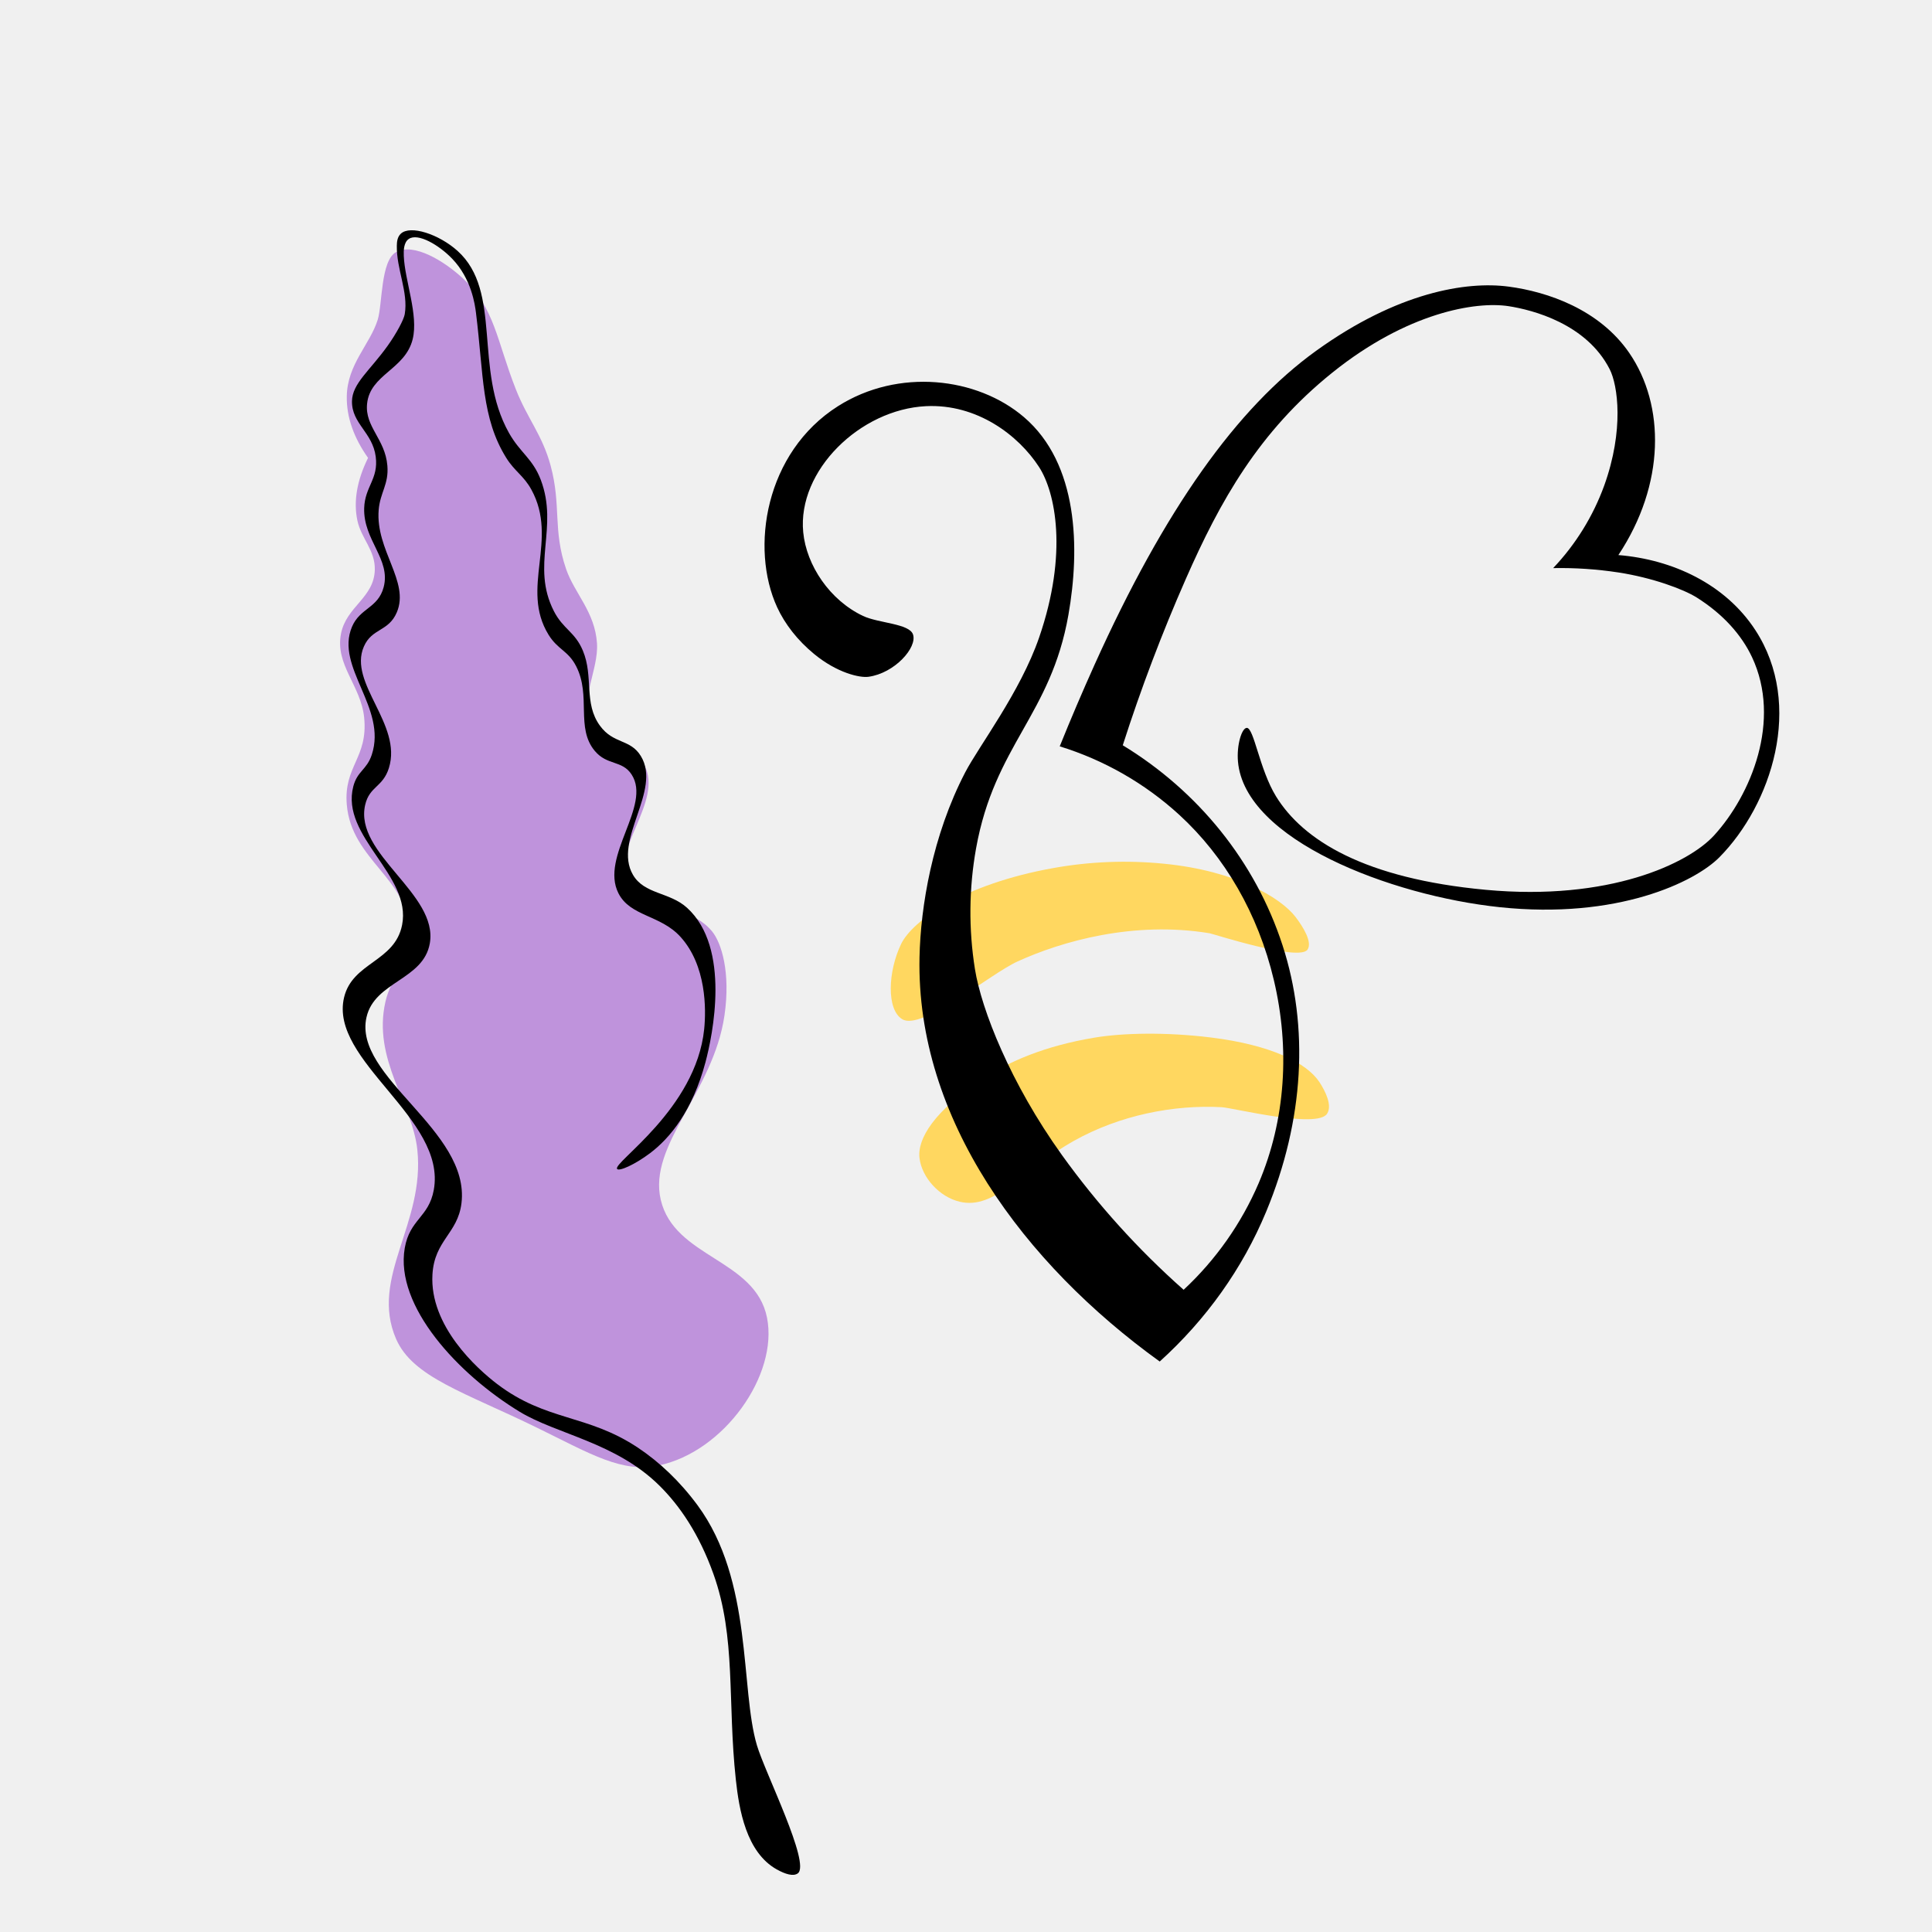
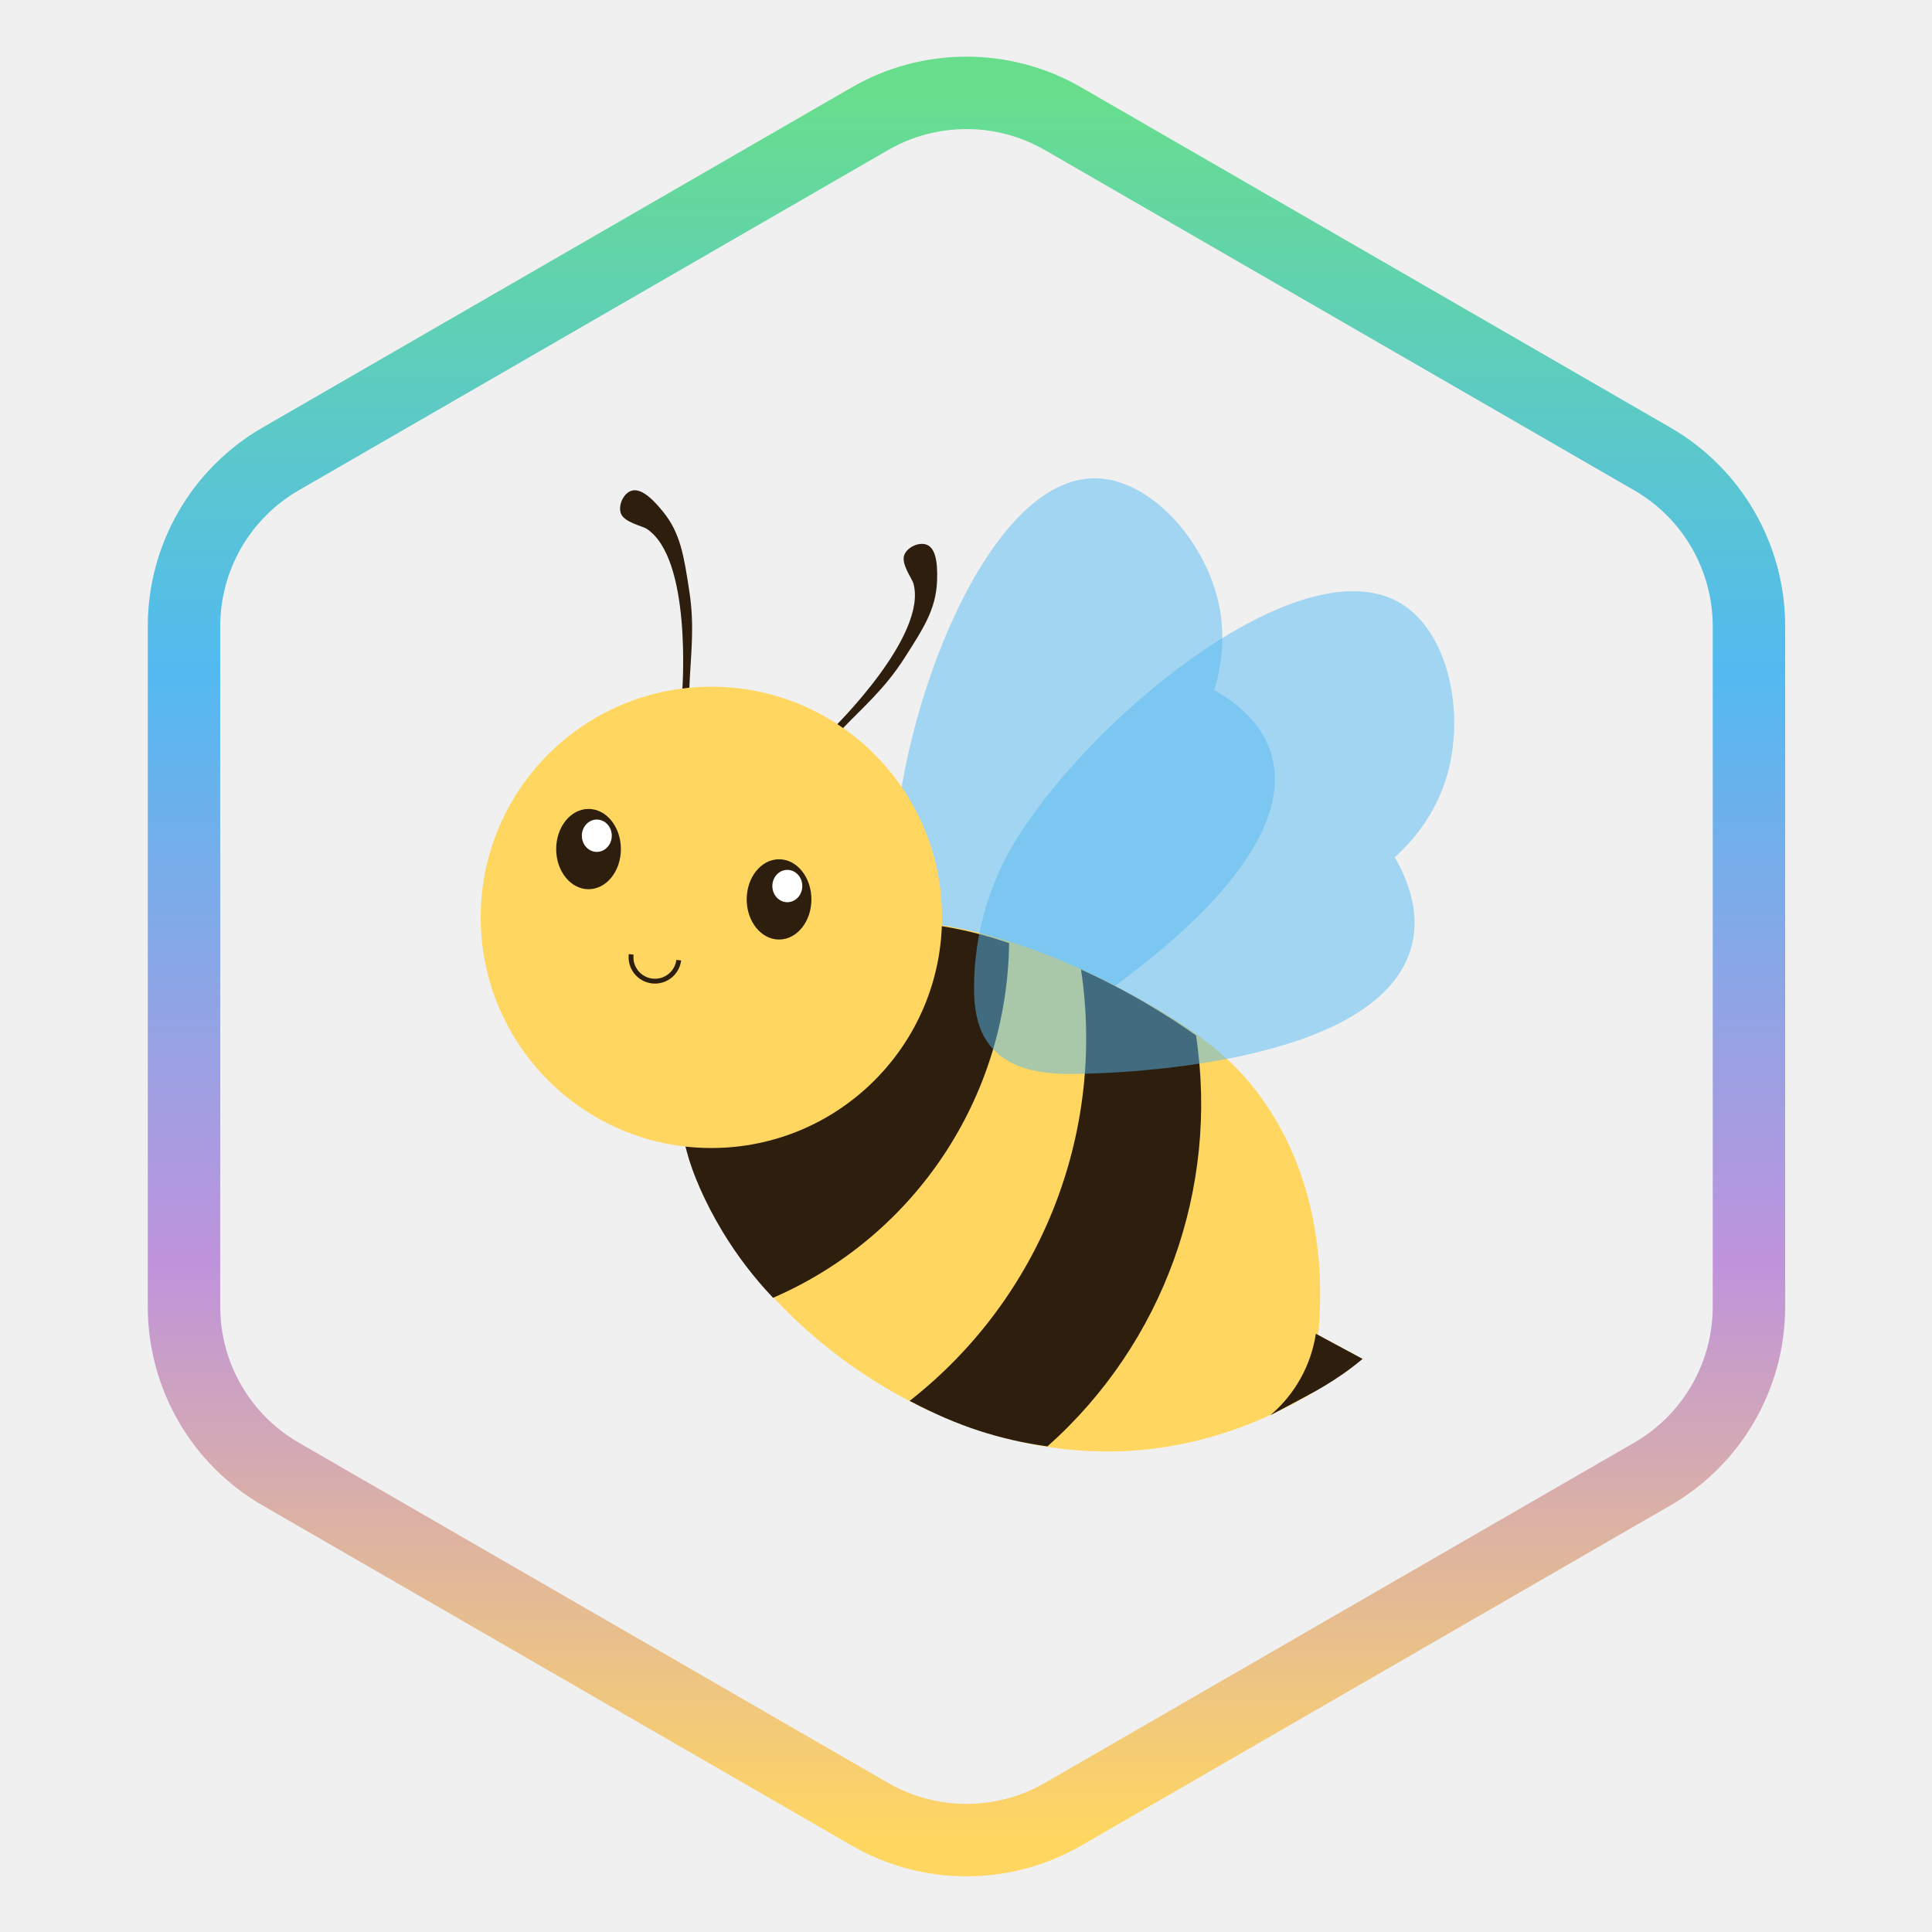
<svg xmlns="http://www.w3.org/2000/svg" id="Bee" width="250" height="250" viewBox="0 0 2000 2000">
  <defs>
    <style>
-       .cls-1 {
-         fill: #bf93dc;
+       .cls-1, .cls-7 {
+         fill: none;
      }

-       .cls-1, .cls-2, .cls-3 {
+       .cls-1 {
+         stroke-width: 75px;
+         stroke: url(#linear-gradient);
+       }
+ 
+       .cls-1, .cls-2, .cls-3, .cls-4, .cls-6, .cls-7 {
        fill-rule: evenodd;
      }

-       .cls-3 {
+       .cls-2 {
+         fill: #53baf1;
+         opacity: 0.5;
+       }
+ 
+       .cls-3, .cls-5 {
        fill: #ffd760;
      }
+ 
+       .cls-4 {
+         fill: #2e1e0e;
+       }
+ 
+       .cls-6 {
+         fill: #fff;
+       }
+ 
+       .cls-7 {
+         stroke: #2e1e0e;
+         stroke-width: 5px;
+       }
    </style>
+     <linearGradient id="linear-gradient" x1="1000.5" y1="1904.91" x2="1000.5" y2="96.125" gradientUnits="userSpaceOnUse">
+       <stop offset="0" stop-color="#ffd760" />
+       <stop offset="0.33" stop-color="#bf93dc" />
+       <stop offset="0.67" stop-color="#53baf1" />
+       <stop offset="1" stop-color="#68de8d" />
+     </linearGradient>
  </defs>
-   <path class="cls-1" d="M682,1517c-38.177,8.01-69.871-11.52-126-39-74.9-36.66-128.749-52.22-146-92-27.574-63.58,30.261-119.11,22-196-5.123-47.68-46.6-93.28-33-153,6.1-26.77,25.1-40.911,25-71-0.194-56.48-60.125-75.155-65-133-3.362-39.894,22.087-48.373,18-90-3.256-33.168-30.34-54.784-24-87,5.558-28.242,34.171-37.031,35-66,0.58-20.27-14.067-32.588-18-51-4.238-19.841-.569-41.419,11-65-14.29-20.219-22.449-41.66-22-64,0.666-33.117,24-53.348,32-79,4.96-15.9,2.967-61.169,19-70,18.414-10.142,49.971,9.384,69,27,33.364,30.887,34.988,64.162,55,115,12.06,30.635,27.414,47.216,36,79,11.184,41.4,2.1,66.431,16,107,8.647,25.231,29.95,44.506,32,77,1.738,27.552-18.467,58.661-6,83,13.058,25.493,42.417,19.27,55,43,20.172,38.042-36.354,88.142-17,124,15.221,28.2,62.3,18.282,87,48,9.841,11.839,19.421,42.52,13,87-11.507,79.72-79.342,134.04-66,191,14.1,60.18,97.873,61.22,110,122C805.857,1423.42,749.5,1502.85,682,1517Z" />
-   <path class="cls-2" d="M825.916,1939.28c-4.612,3.42-12.926.9-21.848-4.09-31.625-17.7-39.008-62.08-42.331-92.86-8.822-81.7.4-147.12-23.214-213.02-14.81-41.33-34.775-70.54-55.987-91.49-45.308-44.75-106.192-53-144.745-76.47-63.226-38.49-129.2-109.12-118.8-169.32,5.175-29.97,24.807-31.69,30.041-60.09,13.683-74.23-108.5-133.58-92.855-199.36,8.709-36.619,52.526-36.725,60.083-75.1,10.137-51.483-64.033-91.345-50.524-143.38,4.154-16,13.925-17.076,19.117-32.773,16.081-48.617-38.15-90.579-20.483-132.455,8.238-19.527,27-19.288,32.772-40.966,7.7-28.934-21.161-48.723-20.142-81.9,0.688-22.383,14.965-30.027,11.949-53.285-3.261-25.152-24.891-34.157-24.579-57.352,0.248-18.434,18.562-31.713,36.869-57.352,9.3-13.024,16.816-27.239,17.752-32.773,3.87-22.875-8.655-46.5-8.193-71.007,0.071-3.783.457-8.847,4.1-12.289,9.823-9.293,39.491.478,58.718,17.751,46.767,42.016,16.3,122.63,53.255,188.442,11.492,20.468,24.644,26.653,32.947,48.609,18.753,49.587-10.456,88.673,13.481,135.737,9.62,18.915,21.831,21.4,30.041,40.965,11.423,27.226.6,54.362,17.752,77.835,14.086,19.272,31.363,13.409,42.331,31.407,21.835,35.828-29.152,86.843-8.193,122.9,11.825,20.341,37.844,17.667,55.986,34.138,45.694,41.484,26.39,132.437,19.118,159.767-13.454,50.55-36.905,78.78-57.352,94.22-15.725,11.87-32.059,19.1-34.138,16.39-5-6.53,81.65-61.82,90.124-144.75,2.1-20.54,2.367-65.944-24.579-95.586-20.747-22.822-51.971-20.943-64.18-45.062-19.292-38.113,34.577-90.627,13.655-122.9-9.795-15.108-25.357-9.091-38.234-24.579-19.829-23.85-3.52-56.73-19.117-87.393-8.321-16.358-19.054-17.146-28.676-32.773-29.668-48.179,10.707-98.3-17.752-150.207-7.888-14.389-17.248-18.858-25.945-32.773-25.825-41.316-23.383-85.735-31.407-150.207-1.072-8.616-4.7-35.283-24.579-55.986-13.681-14.248-35.546-27.1-45.063-20.483-5.228,3.633-5.312,12.038-5.087,17.6,1.033,25.515,15.394,61.159,9.184,86.183C419.387,382.605,383.1,387.412,380,418c-2.422,23.889,18.66,36.273,21,64,1.641,19.439-7.529,27.687-9,46-3.337,41.543,32.3,74.068,18.8,105.846-8.608,20.256-25.747,16.2-34.138,35.5-16.469,37.887,40.019,80.34,25.945,125.628-6.222,20.018-20.116,18.869-24.58,38.234-11.729,50.879,75.919,92.035,66.911,143.38-6.65,37.908-57.123,39.358-65.545,76.468-14.039,61.85,107.559,116.88,98.317,192.54-3.84,31.44-27.954,38.15-30.041,73.74-3.128,53.33,46.243,97.59,66.91,113.34,51.108,38.92,93.293,30.98,145.9,66.03,22.135,14.75,43.363,34.75,61.663,59.59,57.575,78.15,43.882,189.53,61.449,248.53C792.013,1835.13,839.343,1929.34,825.916,1939.28Z" />
-   <path class="cls-3" d="M993.508,1244.04c36.762,8.72,64.022-32.61,118.142-63,47.6-26.73,103.61-37.57,153.01-34.88,11.86,0.65,98.94,22.6,109.14,6.75,5.55-8.63-1.79-23.33-7.88-32.63-13.1-20-49.81-38.5-112.04-46.23-47.33-5.88-92.09-4.7-120.86.1-51.4,8.58-88.08,24.43-115.88,42.76-49.93,32.9-67.83,62.05-65.261,82.13S972.446,1239.05,993.508,1244.04Z" />
-   <path class="cls-3" d="M1353.55,983.018c-8.54,12.643-97.76-16.3-101.26-16.877-78.31-13-152.98,8.125-199.15,29.253-28.5,13.046-99,72.166-119.263,59.626-16.322-10.09-14.676-49.38-1.125-77.628,11.784-24.562,64.91-62.2,157.518-78.758a414.079,414.079,0,0,1,114.76-4.5c74.26,7.215,120.96,35.206,136.14,55.131C1349.05,959.6,1358.75,975.313,1353.55,983.018Z" />
-   <path class="cls-2" d="M1200.53,1409.44c-140.3-101.1-252.216-251.18-248.651-418.547,1.117-52.446,13.3-125.913,47.255-191.269,14.066-27.063,57.1-83.262,76.506-139.515,30.3-87.779,16.76-150.731,0-176.643-21.39-33.07-64.44-65.555-117.01-63.007-68.328,3.312-133.3,66.755-127.138,130.514,3.321,34.376,27.576,70.391,61.881,86.634,16,7.576,47.875,7.827,51.755,19.127,4.652,13.545-19,40.193-46.129,43.879-8.941,1.215-32.32-3.918-56.256-23.627-17.131-14.106-30.193-30.865-38.254-48.38-28.1-61.049-12.521-160.279,63.006-208.147,62.531-39.63,143.935-30.106,192.4,11.252,56.55,48.261,58.18,136.105,46.13,204.771-18.26,104.059-76.44,134.7-95.63,241.9a374.192,374.192,0,0,0-1.13,124.888c6.68,41.72,36.59,117.89,90.01,192.39a844.923,844.923,0,0,0,126.01,139.52,326.373,326.373,0,0,0,77.64-110.26c28.05-65.67,32.49-139.82,15.75-210.4-16.33-68.84-50.86-127.866-97.89-171.017a325.583,325.583,0,0,0-123.76-70.882c11.6-28.751,23.4-56.408,36-84.384,72.67-161.254,147.56-266.133,229.53-325.158,84.08-60.551,155.34-72.163,199.14-66.382,40.52,5.346,94.01,23.672,124.89,68.632,37.14,54.073,37.45,135.873-11.25,209.271,55.97,4.544,110.63,29.925,141.76,77.633,50.72,77.717,16.45,180.937-37.13,235.15-25.56,25.865-105.89,64.53-227.27,51.755-113.49-11.945-264.16-69.931-271.15-150.766-1.48-17.022,3.85-34.464,9-34.878,7.49-.6,13.15,42.875,30.38,70.882,28.04,45.575,91.69,85.112,217.14,96.76,127.97,11.882,209.86-27.359,236.28-56.256,38.37-41.965,70.08-119.026,39.38-184.519-10.86-23.159-30.09-44.734-57.38-61.881-13.54-8.5-45.71-20.455-81.01-25.878a397.5,397.5,0,0,0-67.51-4.5,246.607,246.607,0,0,0,52.88-85.509c20.66-57.455,14.14-103.691,5.63-120.387-24.01-47.1-79.95-61.455-104.64-65.257-34.01-5.237-104.87,6.517-182.27,68.632-76.33,61.257-116.41,133.143-151.89,213.772A1774.043,1774.043,0,0,0,1162.28,771.5c78.01,47.506,137.18,120.293,165.39,207.021,27.44,84.353,22.52,180.733-16.88,275.653C1286.25,1313.3,1248.61,1365.95,1200.53,1409.44Z" />
+   <path id="Polygon_1" data-name="Polygon 1" class="cls-1" d="M1810.51,1352.69a199.988,199.988,0,0,1-100,173.2L1100.5,1878.08a199.983,199.983,0,0,1-200,0L290.49,1525.89a199.988,199.988,0,0,1-100-173.2V648.314a200,200,0,0,1,100-173.206L900.5,122.92a200,200,0,0,1,200,0l610.01,352.188a200,200,0,0,1,100,173.206V1352.69Z" />
+   <path id="Left_Wing" data-name="Left Wing" class="cls-2" d="M1010.33,1080.47c25.78,8.37,53.02-1.28,80.98-18,21.8-13.03,268.16-163.98,222.88-287.2-8.85-24.077-28-44.313-57.21-60.9,9.51-30.91,11.13-62.665,3.82-93.083-15.31-63.739-70.23-124.6-125.48-126.138C1022.28,492,930.219,737.591,925.674,887.207a279.706,279.706,0,0,0,38.684,150.523C978.066,1061.06,992.5,1074.67,1010.33,1080.47Z" />
+   <g id="Body">
+     <path id="Body-2" data-name="Body" class="cls-3" d="M702.28,1136.34c5.492,169.01,224.429,375.79,460.18,365.91,88.98-3.73,173.62-38.13,248.08-95.51q-22.95-12.4-45.89-24.8c8.98-96.16-12.08-188.82-69.47-259.24-22.48-27.6-54.16-53.24-99.23-79.39C1047.52,957.18,925.894,936.169,828.8,965.167c-51.443,15.364-80.959,39.443-96.749,60.783C711.439,1053.8,700.817,1091.33,702.28,1136.34Z" />
+     <path id="Stipe_1" data-name="Stipe 1" class="cls-4" d="M800.271,1343.48A405.513,405.513,0,0,0,1044.63,976.33c-51.871-17.923-105.724-25.464-158.773-21.086-50.87,4.2-91.851,20.9-110.394,33.49-29.869,20.286-50.351,45.476-62.019,71.946-9.385,21.28-18.351,70.94-2.481,131.48,5.81,22.16,18.622,52.38,37.212,83.1A400.193,400.193,0,0,0,800.271,1343.48Z" />
+     <path id="Stripe_2" data-name="Stripe 2" class="cls-4" d="M941.674,1450.16c0.239,0.12.478,0.25,0.718,0.38,24.717,13.05,48.346,23.21,71.228,30.63a408.548,408.548,0,0,0,70.7,16.12,474.418,474.418,0,0,0,153.81-425.45c-16.97-11.94-34.2-23.02-52.1-33.49a740.829,740.829,0,0,0-66.98-34.73A476.723,476.723,0,0,1,941.674,1450.16Z" />
+     <path id="Needle" class="cls-4" d="M1315.03,1465.04c13.06-6.77,26.37-13.85,39.69-21.09a348.8,348.8,0,0,0,34.73-21.08c7.29-5.1,14.27-10.44,21.09-16.13q-24.195-13.02-48.38-26.04A137.737,137.737,0,0,1,1315.03,1465.04Z" />
+   </g>
+   <g id="Head">
+     <path id="Left_Antenna" data-name="Left Antenna" class="cls-4" d="M707.178,722.031a3.277,3.277,0,0,0,3.182,0c2.964-1.484,3.114-6.757,3.183-8.487,1.421-35.835,5.831-64.167,0-101.841-5.669-36.628-8.99-59.619-27.392-82.3-14.281-17.6-24.666-23.867-32.556-21.345-7.987,2.553-13.759,14.57-10.982,23.093,3.107,9.533,22.443,13.426,26.585,16.107,47.039,30.442,37.361,165.505,36.919,170.528C706.056,718.483,705.789,721.041,707.178,722.031Z" />
+     <path id="Left_Antenna_copy" data-name="Left Antenna copy" class="cls-4" d="M858.348,759.963a3.276,3.276,0,0,0,2.386,2.106c3.2,0.848,6.8-3.006,8-4.258,24.777-25.927,46.83-44.253,67.386-76.358,19.986-31.215,32.709-50.65,33.918-79.832,0.938-22.646-2.7-34.216-10.287-37.546-7.677-3.37-19.957,1.82-23.514,10.049-3.978,9.2,7.944,24.917,9.276,29.667,15.126,53.95-81.5,148.814-85.155,152.288C859.854,756.56,857.961,758.3,858.348,759.963Z" />
+     <circle id="Face" class="cls-5" cx="736.39" cy="949.658" r="238.765" />
+     <g id="Right_Eye" data-name="Right Eye">
+       <path id="Eye" class="cls-4" d="M806.473,889.5c18.5,0,33.49,18.6,33.49,41.553s-14.994,41.553-33.49,41.553-33.491-18.6-33.491-41.553S787.976,889.5,806.473,889.5Z" />
+       <path id="Eye_Glisten" data-name="Eye Glisten" class="cls-6" d="M815.041,900.487c8.563,0,15.5,7.5,15.5,16.746s-6.942,16.745-15.5,16.745-15.505-7.5-15.505-16.745S806.478,900.487,815.041,900.487Z" />
+     </g>
+     <g id="Left_Eye" data-name="Left Eye">
+       <path id="Eye-2" data-name="Eye" class="cls-4" d="M609.252,837.407c18.5,0,33.49,18.6,33.49,41.553s-14.994,41.553-33.49,41.553-33.491-18.6-33.491-41.553S590.755,837.407,609.252,837.407Z" />
+       <path id="Eye_Glisten-2" data-name="Eye Glisten" class="cls-6" d="M617.82,848.391c8.563,0,15.5,7.5,15.5,16.745s-6.942,16.745-15.5,16.745-15.5-7.5-15.5-16.745S609.257,848.391,617.82,848.391Z" />
+     </g>
+     <path id="Mouth" class="cls-7" d="M653.39,987.949a24.808,24.808,0,0,0,49.25,6.014" />
+   </g>
+   <path id="Right_Wing" data-name="Right Wing" class="cls-2" d="M1026.84,1084.71c18.68,21.28,48.31,27.15,82.36,27.06,26.55-.08,328.47-4.18,353.56-139.061,4.91-26.356-1.5-54.763-18.89-85.263,25.05-22.69,43.46-50.357,53.13-81.587,20.27-65.442,3.41-149.442-45.4-180.314-99.89-63.172-313.7,108.337-397.66,240.334a292.316,292.316,0,0,0-45.59,155.891C1008.21,1050.04,1013.91,1069.98,1026.84,1084.71Z" />
</svg>
